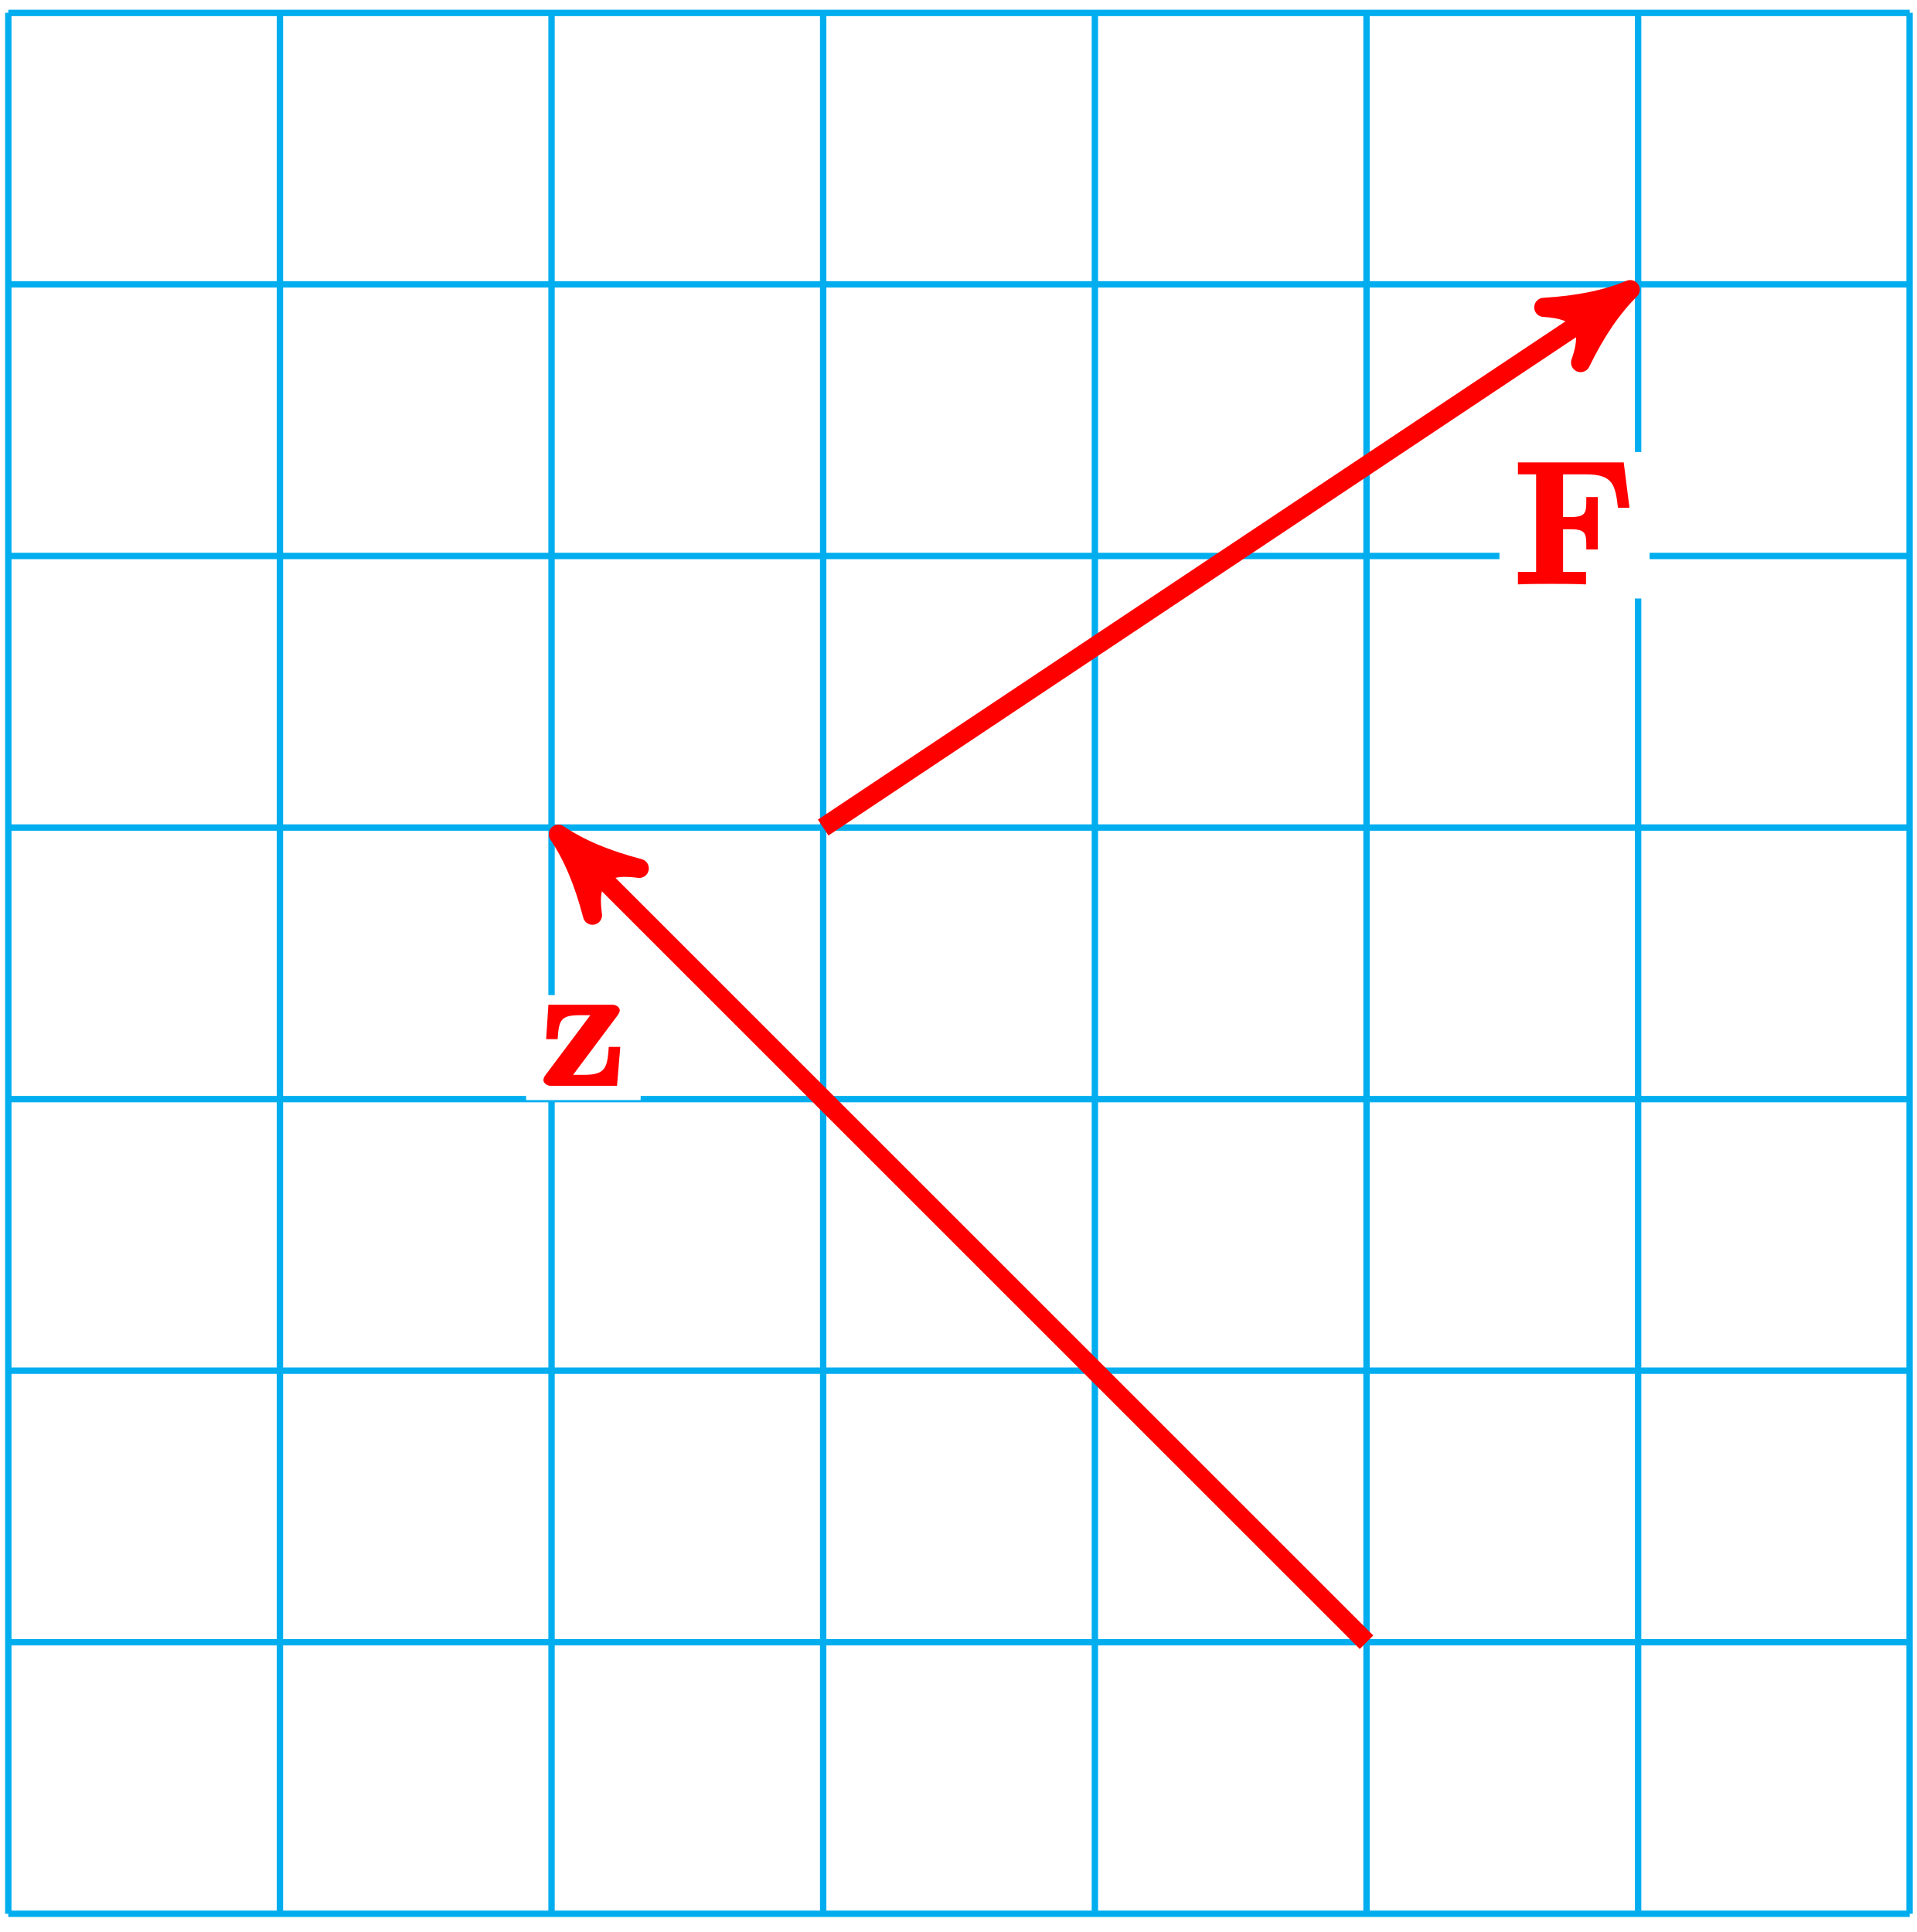
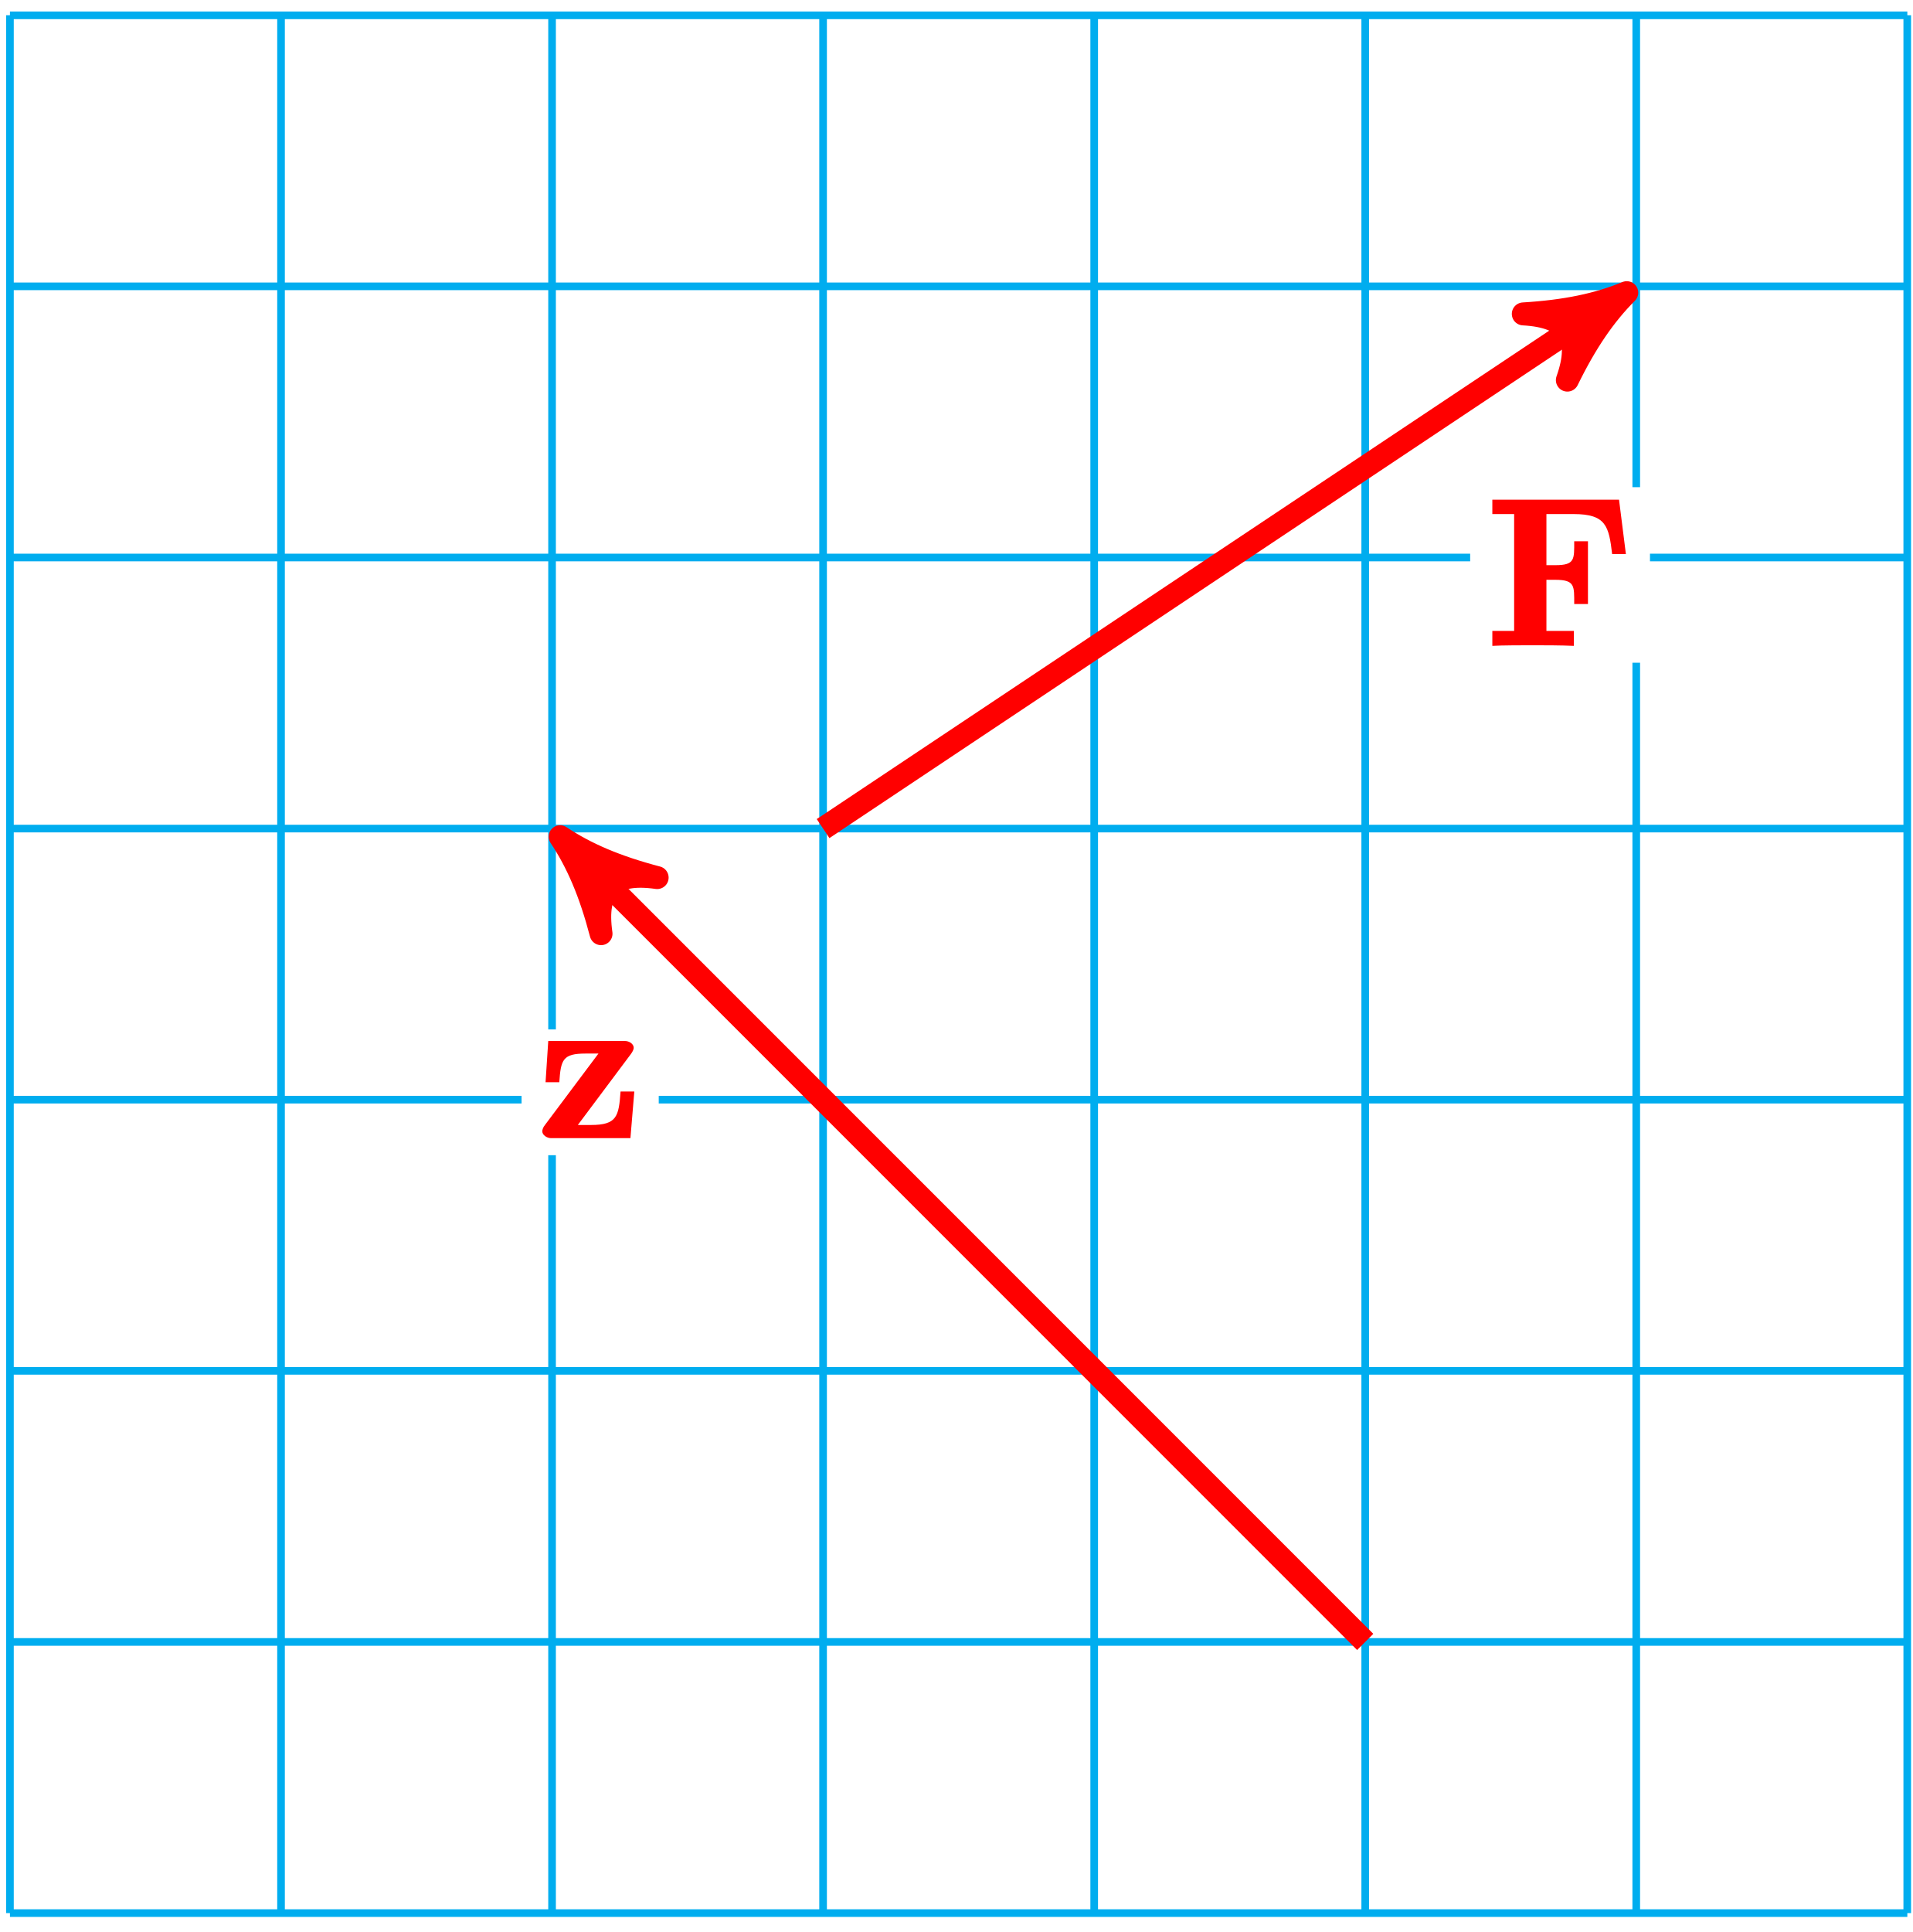
- <svg xmlns="http://www.w3.org/2000/svg" xmlns:xlink="http://www.w3.org/1999/xlink" width="120pt" height="121pt" viewBox="0 0 120 121" version="1.1">
+ <svg xmlns="http://www.w3.org/2000/svg" xmlns:xlink="http://www.w3.org/1999/xlink" width="100pt" height="101pt" viewBox="0 0 100 101" version="1.1">
  <defs>
    <g>
      <symbol overflow="visible" id="glyph0-0">
        <path style="stroke:none;" d="" />
      </symbol>
      <symbol overflow="visible" id="glyph0-1">
        <path style="stroke:none;" d="M 4.828 -4.406 C 4.922 -4.531 4.969 -4.656 4.969 -4.719 C 4.969 -4.938 4.719 -5.078 4.516 -5.078 L 0.5 -5.078 L 0.359 -2.922 L 1.078 -2.922 C 1.156 -4.109 1.266 -4.422 2.453 -4.422 L 3.125 -4.422 L 0.328 -0.688 C 0.234 -0.578 0.188 -0.438 0.188 -0.359 C 0.188 -0.156 0.438 0 0.641 0 L 4.797 0 L 5 -2.438 L 4.281 -2.438 C 4.188 -1.141 4.094 -0.688 2.734 -0.688 L 2.047 -0.688 Z M 4.828 -4.406 " />
      </symbol>
      <symbol overflow="visible" id="glyph0-2">
        <path style="stroke:none;" d="M 6.781 -7.625 L 0.266 -7.625 L 0.266 -6.875 L 1.406 -6.875 L 1.406 -0.766 L 0.266 -0.766 L 0.266 0.016 C 0.719 -0.016 1.953 -0.016 2.344 -0.016 C 2.922 -0.016 3.875 -0.016 4.531 0.016 L 4.531 -0.766 L 3.094 -0.766 L 3.094 -3.438 L 3.562 -3.438 C 4.594 -3.438 4.547 -3.109 4.547 -2.172 L 5.266 -2.172 L 5.266 -5.453 L 4.547 -5.453 C 4.547 -4.516 4.594 -4.203 3.562 -4.203 L 3.094 -4.203 L 3.094 -6.875 L 4.516 -6.875 C 6.219 -6.875 6.359 -6.234 6.531 -4.781 L 7.25 -4.781 L 6.891 -7.625 Z M 6.781 -7.625 " />
      </symbol>
    </g>
  </defs>
  <g id="surface1">
-     <path style="fill:none;stroke-width:0.399;stroke-linecap:butt;stroke-linejoin:miter;stroke:rgb(0%,67.839%,93.729%);stroke-opacity:1;stroke-miterlimit:10;" d="M -0 0.001 L 119.058 0.001 M -0 17.008 L 119.058 17.008 M -0 34.016 L 119.058 34.016 M -0 51.024 L 119.058 51.024 M -0 68.032 L 119.058 68.032 M -0 85.04 L 119.058 85.04 M -0 102.051 L 119.058 102.051 M -0 119.051 L 119.058 119.051 M -0 0.001 L -0 119.059 M 17.007 0.001 L 17.007 119.059 M 34.015 0.001 L 34.015 119.059 M 51.023 0.001 L 51.023 119.059 M 68.035 0.001 L 68.035 119.059 M 85.043 0.001 L 85.043 119.059 M 102.05 0.001 L 102.05 119.059 M 119.05 0.001 L 119.05 119.059 " transform="matrix(1,0,0,-1,0.52,119.86)" />
-     <path style="fill:none;stroke-width:1.196;stroke-linecap:butt;stroke-linejoin:miter;stroke:rgb(100%,0%,0%);stroke-opacity:1;stroke-miterlimit:10;" d="M 85.043 17.008 L 35.339 66.712 " transform="matrix(1,0,0,-1,0.52,119.86)" />
-     <path style="fill-rule:nonzero;fill:rgb(100%,0%,0%);fill-opacity:1;stroke-width:1.196;stroke-linecap:butt;stroke-linejoin:round;stroke:rgb(100%,0%,0%);stroke-opacity:1;stroke-miterlimit:10;" d="M 1.275 -0.001 C -0.319 0.317 -1.913 0.955 -3.827 2.073 C -1.913 0.64 -1.913 -0.636 -3.824 -2.073 C -1.913 -0.957 -0.319 -0.319 1.275 -0.001 Z M 1.275 -0.001 " transform="matrix(-0.70709,-0.7071,-0.7071,0.70709,35.85788,53.14839)" />
-     <path style=" stroke:none;fill-rule:nonzero;fill:rgb(100%,100%,100%);fill-opacity:1;" d="M 40.113 62.324 L 32.941 62.324 L 32.941 68.898 L 40.113 68.898 Z M 40.113 62.324 " />
+     <path style="fill:none;stroke-width:0.399;stroke-linecap:butt;stroke-linejoin:miter;stroke:rgb(0%,67.839%,93.729%);stroke-opacity:1;stroke-miterlimit:10;" d="M -0 -0.002 L 99.214 -0.002 M -0 14.174 L 99.214 14.174 M -0 28.346 L 99.214 28.346 M -0 42.522 L 99.214 42.522 M -0 56.694 L 99.214 56.694 M -0 70.865 L 99.214 70.865 M -0 85.041 L 99.214 85.041 M -0 99.209 L 99.214 99.209 M -0 -0.002 L -0 99.213 M 14.175 -0.002 L 14.175 99.213 M 28.347 -0.002 L 28.347 99.213 M 42.519 -0.002 L 42.519 99.213 M 56.695 -0.002 L 56.695 99.213 M 70.867 -0.002 L 70.867 99.213 M 85.039 -0.002 L 85.039 99.213 M 99.21 -0.002 L 99.21 99.213 " transform="matrix(1,0,0,-1,0.52,100.01)" />
+     <path style="fill:none;stroke-width:1.196;stroke-linecap:butt;stroke-linejoin:miter;stroke:rgb(100%,0%,0%);stroke-opacity:1;stroke-miterlimit:10;" d="M 70.867 14.174 L 29.671 55.369 " transform="matrix(1,0,0,-1,0.52,100.01)" />
+     <path style="fill-rule:nonzero;fill:rgb(100%,0%,0%);fill-opacity:1;stroke-width:1.196;stroke-linecap:butt;stroke-linejoin:round;stroke:rgb(100%,0%,0%);stroke-opacity:1;stroke-miterlimit:10;" d="M 1.276 -0 C -0.318 0.317 -1.911 0.955 -3.825 2.074 C -1.914 0.638 -1.914 -0.638 -3.826 -2.075 C -1.911 -0.956 -0.318 -0.318 1.276 -0 Z M 1.276 -0 " transform="matrix(-0.70712,-0.7071,-0.7071,0.70712,30.19125,44.64081)" />
+     <path style=" stroke:none;fill-rule:nonzero;fill:rgb(100%,100%,100%);fill-opacity:1;" d="M 34.445 53.816 L 27.273 53.816 L 27.273 60.391 L 34.445 60.391 Z M 34.445 53.816 " />
    <g style="fill:rgb(100%,0%,0%);fill-opacity:1;">
-       <use xlink:href="#glyph0-1" x="33.838" y="68.004" />
+       <use xlink:href="#glyph0-1" x="28.168" y="59.499" />
    </g>
-     <path style="fill:none;stroke-width:1.196;stroke-linecap:butt;stroke-linejoin:miter;stroke:rgb(100%,0%,0%);stroke-opacity:1;stroke-miterlimit:10;" d="M 51.023 68.032 L 100.488 101.008 " transform="matrix(1,0,0,-1,0.52,119.86)" />
-     <path style="fill-rule:nonzero;fill:rgb(100%,0%,0%);fill-opacity:1;stroke-width:1.196;stroke-linecap:butt;stroke-linejoin:round;stroke:rgb(100%,0%,0%);stroke-opacity:1;stroke-miterlimit:10;" d="M 1.276 0 C -0.318 0.319 -1.915 0.957 -3.825 2.072 C -1.912 0.637 -1.91 -0.637 -3.825 -2.071 C -1.914 -0.958 -0.317 -0.319 1.276 0 Z M 1.276 0 " transform="matrix(0.83461,-0.5564,-0.5564,-0.83461,101.0093,18.85059)" />
-     <path style=" stroke:none;fill-rule:nonzero;fill:rgb(100%,100%,100%);fill-opacity:1;" d="M 103.289 28.309 L 93.887 28.309 L 93.887 37.484 L 103.289 37.484 Z M 103.289 28.309 " />
+     <path style="fill:none;stroke-width:1.196;stroke-linecap:butt;stroke-linejoin:miter;stroke:rgb(100%,0%,0%);stroke-opacity:1;stroke-miterlimit:10;" d="M 42.519 56.694 L 83.476 83.998 " transform="matrix(1,0,0,-1,0.52,100.01)" />
+     <path style="fill-rule:nonzero;fill:rgb(100%,0%,0%);fill-opacity:1;stroke-width:1.196;stroke-linecap:butt;stroke-linejoin:round;stroke:rgb(100%,0%,0%);stroke-opacity:1;stroke-miterlimit:10;" d="M 1.277 0.001 C -0.317 0.319 -1.914 0.958 -3.824 2.072 C -1.912 0.638 -1.915 -0.638 -3.827 -2.073 C -1.913 -0.957 -0.318 -0.321 1.277 0.001 Z M 1.277 0.001 " transform="matrix(0.83461,-0.55641,-0.55641,-0.83461,83.99719,16.01172)" />
+     <path style=" stroke:none;fill-rule:nonzero;fill:rgb(100%,100%,100%);fill-opacity:1;" d="M 86.277 25.469 L 76.875 25.469 L 76.875 34.645 L 86.277 34.645 Z M 86.277 25.469 " />
    <g style="fill:rgb(100%,0%,0%);fill-opacity:1;">
-       <use xlink:href="#glyph0-2" x="94.778" y="36.584" />
+       <use xlink:href="#glyph0-2" x="77.768" y="33.749" />
    </g>
  </g>
</svg>
